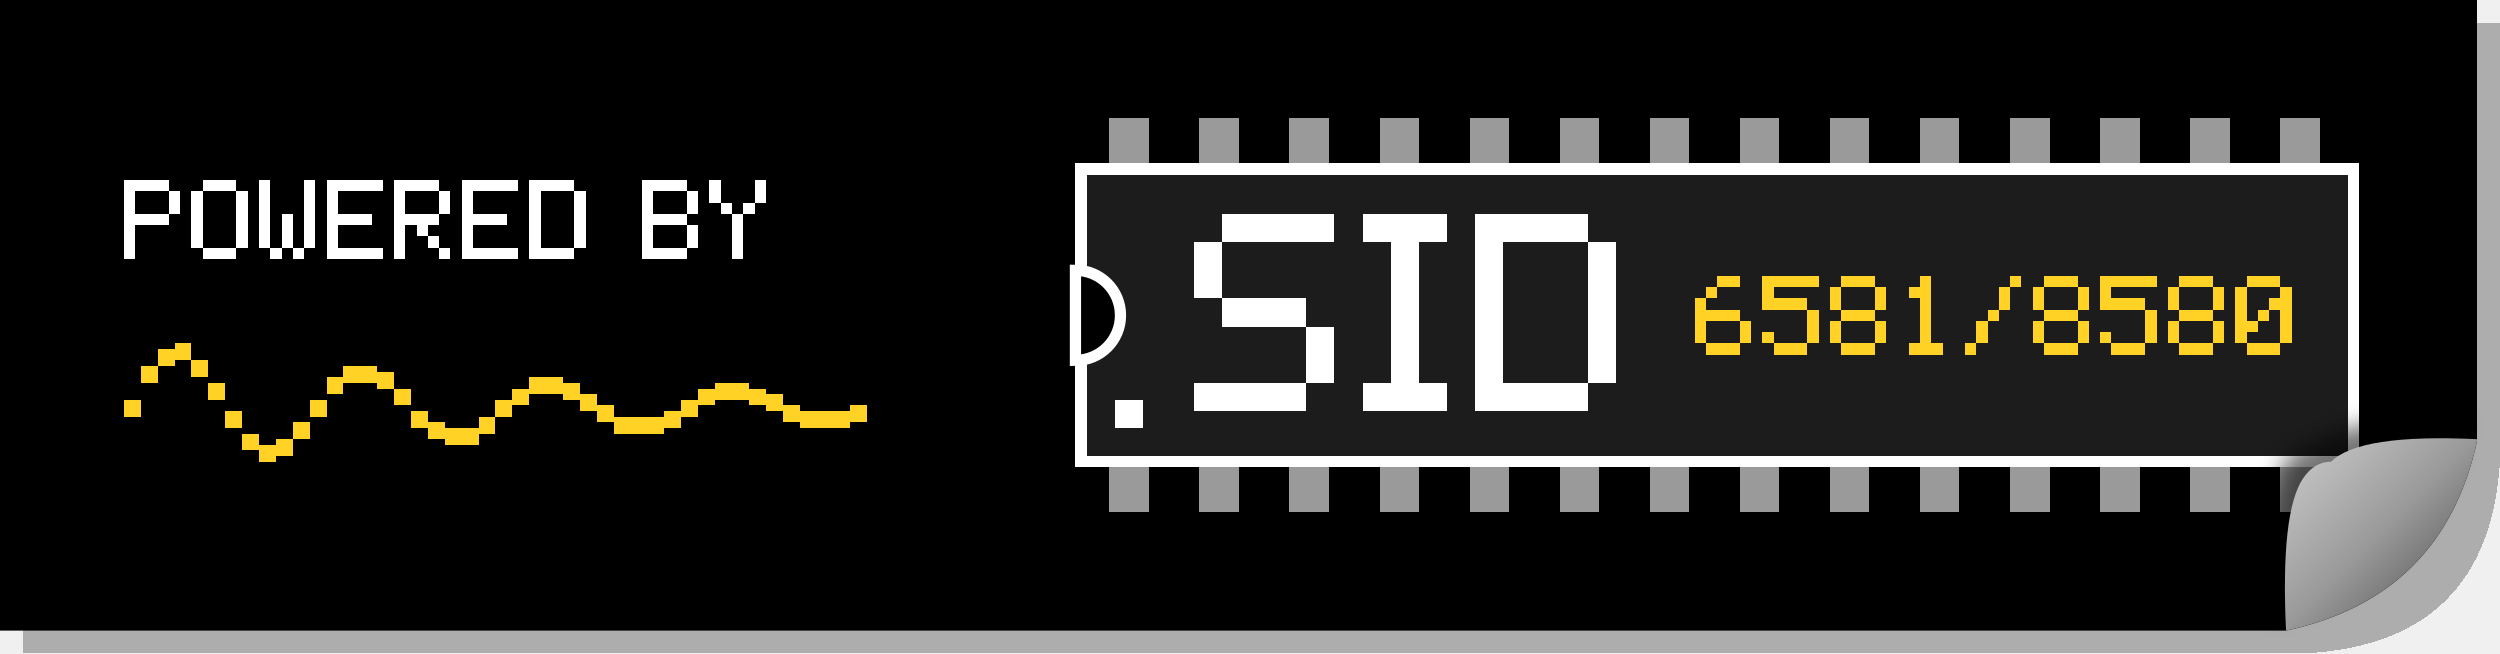
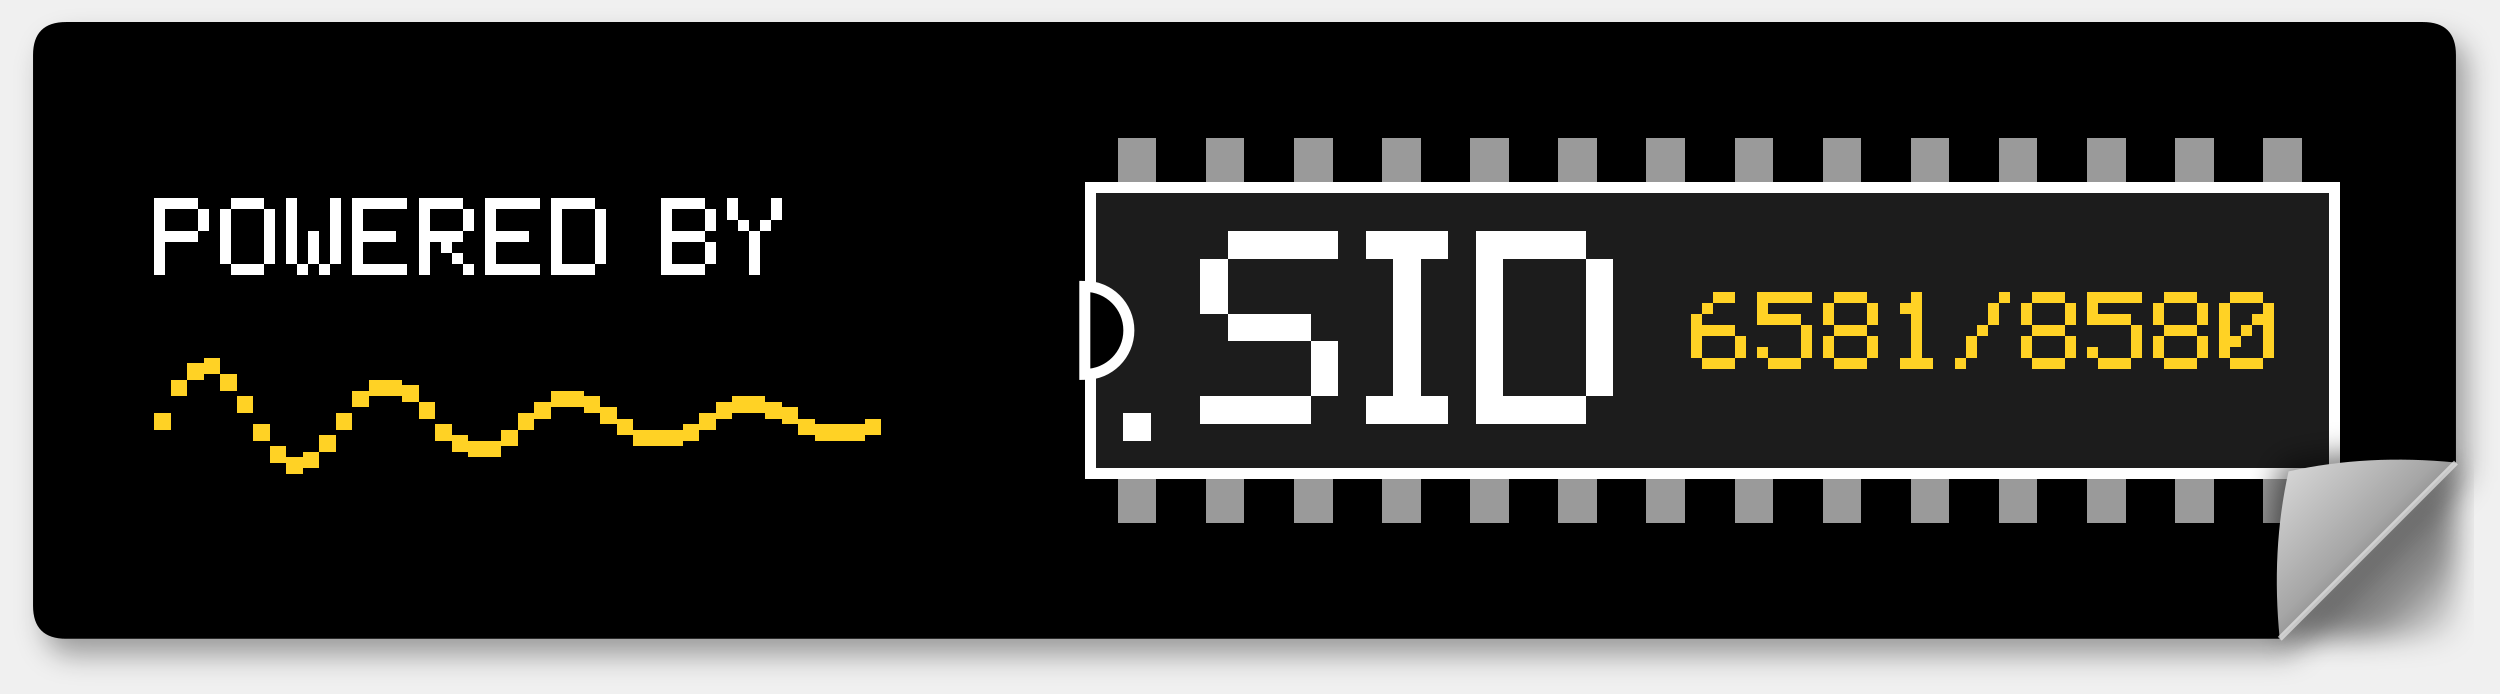
- <svg xmlns="http://www.w3.org/2000/svg" width="444" height="116" viewBox="0 0 444 116" shape-rendering="crispEdges" role="img" aria-label="Powered by SID 6581 / 8580">
+ <svg xmlns="http://www.w3.org/2000/svg" width="454" height="126" viewBox="0 0 454 126" shape-rendering="crispEdges" role="img" aria-label="Powered by SID 6581 / 8580">
  <defs>
-     <clipPath id="sticker">
-       <path d="M 0,0 H 440 V 78 Q 434,106 406,112 H 0 Z" />
+     <clipPath id="sticker" shape-rendering="geometricPrecision">
+       <path d="M 6,0 H 434 Q 440,0 440,6 V 80 L 408,112 H 6 Q 0,112 0,106 V 6 Q 0,0 6,0 Z" />
    </clipPath>
-     <linearGradient id="back" x1="411" y1="83" x2="432" y2="104" gradientUnits="userSpaceOnUse">
-       <stop offset="0" stop-color="#bdbdbd" />
-       <stop offset=".55" stop-color="#9a9a9a" />
-       <stop offset="1" stop-color="#6a6a6a" />
+     <filter id="blur" x="-10%" y="-30%" width="120%" height="160%">
+       <feGaussianBlur stdDeviation="2.5" />
+     </filter>
+     <linearGradient id="back" x1="409.6" y1="81.6" x2="430.4" y2="102.4" gradientUnits="userSpaceOnUse">
+       <stop offset="0" stop-color="#d4d4d4" />
+       <stop offset=".6" stop-color="#a6a6a6" />
+       <stop offset="1" stop-color="#6c6c6c" />
    </linearGradient>
-     <filter id="soft" x="-30%" y="-30%" width="160%" height="160%">
-       <feGaussianBlur stdDeviation="2" />
-     </filter>
+     <linearGradient id="gap" x1="430.4" y1="102.4" x2="440" y2="112" gradientUnits="userSpaceOnUse">
+       <stop offset="0" stop-color="#000" stop-opacity=".45" />
+       <stop offset="1" stop-color="#000" stop-opacity="0" />
+     </linearGradient>
  </defs>
-   <path d="M 4,4 H 444 V 82 Q 442,114 410,116 H 4 Z" fill="#000" fill-opacity=".28" />
-   <g clip-path="url(#sticker)">
-     <rect width="440" height="112" fill="#000" />
-     <g fill="#fff">
-       <rect x="22" y="32" width="8" height="2" />
-       <rect x="22" y="34" width="2" height="2" />
-       <rect x="30" y="34" width="2" height="2" />
-       <rect x="22" y="36" width="2" height="2" />
-       <rect x="30" y="36" width="2" height="2" />
-       <rect x="22" y="38" width="8" height="2" />
-       <rect x="22" y="40" width="2" height="2" />
-       <rect x="22" y="42" width="2" height="2" />
-       <rect x="22" y="44" width="2" height="2" />
-       <rect x="36" y="32" width="6" height="2" />
-       <rect x="34" y="34" width="2" height="2" />
-       <rect x="42" y="34" width="2" height="2" />
-       <rect x="34" y="36" width="2" height="2" />
-       <rect x="42" y="36" width="2" height="2" />
-       <rect x="34" y="38" width="2" height="2" />
-       <rect x="42" y="38" width="2" height="2" />
-       <rect x="34" y="40" width="2" height="2" />
-       <rect x="42" y="40" width="2" height="2" />
-       <rect x="34" y="42" width="2" height="2" />
-       <rect x="42" y="42" width="2" height="2" />
-       <rect x="36" y="44" width="6" height="2" />
-       <rect x="46" y="32" width="2" height="2" />
-       <rect x="54" y="32" width="2" height="2" />
-       <rect x="46" y="34" width="2" height="2" />
-       <rect x="54" y="34" width="2" height="2" />
-       <rect x="46" y="36" width="2" height="2" />
-       <rect x="54" y="36" width="2" height="2" />
-       <rect x="46" y="38" width="2" height="2" />
-       <rect x="50" y="38" width="2" height="2" />
-       <rect x="54" y="38" width="2" height="2" />
-       <rect x="46" y="40" width="2" height="2" />
-       <rect x="50" y="40" width="2" height="2" />
-       <rect x="54" y="40" width="2" height="2" />
-       <rect x="46" y="42" width="2" height="2" />
-       <rect x="50" y="42" width="2" height="2" />
-       <rect x="54" y="42" width="2" height="2" />
-       <rect x="48" y="44" width="2" height="2" />
-       <rect x="52" y="44" width="2" height="2" />
-       <rect x="58" y="32" width="10" height="2" />
-       <rect x="58" y="34" width="2" height="2" />
-       <rect x="58" y="36" width="2" height="2" />
-       <rect x="58" y="38" width="8" height="2" />
-       <rect x="58" y="40" width="2" height="2" />
-       <rect x="58" y="42" width="2" height="2" />
-       <rect x="58" y="44" width="10" height="2" />
-       <rect x="70" y="32" width="8" height="2" />
-       <rect x="70" y="34" width="2" height="2" />
-       <rect x="78" y="34" width="2" height="2" />
-       <rect x="70" y="36" width="2" height="2" />
-       <rect x="78" y="36" width="2" height="2" />
-       <rect x="70" y="38" width="8" height="2" />
-       <rect x="70" y="40" width="2" height="2" />
-       <rect x="74" y="40" width="2" height="2" />
-       <rect x="70" y="42" width="2" height="2" />
-       <rect x="76" y="42" width="2" height="2" />
-       <rect x="70" y="44" width="2" height="2" />
-       <rect x="78" y="44" width="2" height="2" />
-       <rect x="82" y="32" width="10" height="2" />
-       <rect x="82" y="34" width="2" height="2" />
-       <rect x="82" y="36" width="2" height="2" />
-       <rect x="82" y="38" width="8" height="2" />
-       <rect x="82" y="40" width="2" height="2" />
-       <rect x="82" y="42" width="2" height="2" />
-       <rect x="82" y="44" width="10" height="2" />
-       <rect x="94" y="32" width="8" height="2" />
-       <rect x="94" y="34" width="2" height="2" />
-       <rect x="102" y="34" width="2" height="2" />
-       <rect x="94" y="36" width="2" height="2" />
-       <rect x="102" y="36" width="2" height="2" />
-       <rect x="94" y="38" width="2" height="2" />
-       <rect x="102" y="38" width="2" height="2" />
-       <rect x="94" y="40" width="2" height="2" />
-       <rect x="102" y="40" width="2" height="2" />
-       <rect x="94" y="42" width="2" height="2" />
-       <rect x="102" y="42" width="2" height="2" />
-       <rect x="94" y="44" width="8" height="2" />
-       <rect x="114" y="32" width="8" height="2" />
-       <rect x="114" y="34" width="2" height="2" />
-       <rect x="122" y="34" width="2" height="2" />
-       <rect x="114" y="36" width="2" height="2" />
-       <rect x="122" y="36" width="2" height="2" />
-       <rect x="114" y="38" width="8" height="2" />
-       <rect x="114" y="40" width="2" height="2" />
-       <rect x="122" y="40" width="2" height="2" />
-       <rect x="114" y="42" width="2" height="2" />
-       <rect x="122" y="42" width="2" height="2" />
-       <rect x="114" y="44" width="8" height="2" />
-       <rect x="126" y="32" width="2" height="2" />
-       <rect x="134" y="32" width="2" height="2" />
-       <rect x="126" y="34" width="2" height="2" />
-       <rect x="134" y="34" width="2" height="2" />
-       <rect x="128" y="36" width="2" height="2" />
-       <rect x="132" y="36" width="2" height="2" />
-       <rect x="130" y="38" width="2" height="2" />
-       <rect x="130" y="40" width="2" height="2" />
-       <rect x="130" y="42" width="2" height="2" />
-       <rect x="130" y="44" width="2" height="2" />
+   <g transform="translate(6,4)">
+     <path d="M 6,0 H 434 Q 440,0 440,6 V 80 L 408,112 H 6 Q 0,112 0,106 V 6 Q 0,0 6,0 Z" transform="translate(2,3)" fill="#000" fill-opacity=".35" filter="url(#blur)" shape-rendering="geometricPrecision" />
+     <path d="M 408,112 L 440,80 L 440,112 Z" fill="url(#gap)" filter="url(#blur)" shape-rendering="geometricPrecision" />
+     <g clip-path="url(#sticker)">
+       <rect width="440" height="112" fill="#000" />
+       <g fill="#fff">
+         <rect x="22" y="32" width="8" height="2" />
+         <rect x="22" y="34" width="2" height="2" />
+         <rect x="30" y="34" width="2" height="2" />
+         <rect x="22" y="36" width="2" height="2" />
+         <rect x="30" y="36" width="2" height="2" />
+         <rect x="22" y="38" width="8" height="2" />
+         <rect x="22" y="40" width="2" height="2" />
+         <rect x="22" y="42" width="2" height="2" />
+         <rect x="22" y="44" width="2" height="2" />
+         <rect x="36" y="32" width="6" height="2" />
+         <rect x="34" y="34" width="2" height="2" />
+         <rect x="42" y="34" width="2" height="2" />
+         <rect x="34" y="36" width="2" height="2" />
+         <rect x="42" y="36" width="2" height="2" />
+         <rect x="34" y="38" width="2" height="2" />
+         <rect x="42" y="38" width="2" height="2" />
+         <rect x="34" y="40" width="2" height="2" />
+         <rect x="42" y="40" width="2" height="2" />
+         <rect x="34" y="42" width="2" height="2" />
+         <rect x="42" y="42" width="2" height="2" />
+         <rect x="36" y="44" width="6" height="2" />
+         <rect x="46" y="32" width="2" height="2" />
+         <rect x="54" y="32" width="2" height="2" />
+         <rect x="46" y="34" width="2" height="2" />
+         <rect x="54" y="34" width="2" height="2" />
+         <rect x="46" y="36" width="2" height="2" />
+         <rect x="54" y="36" width="2" height="2" />
+         <rect x="46" y="38" width="2" height="2" />
+         <rect x="50" y="38" width="2" height="2" />
+         <rect x="54" y="38" width="2" height="2" />
+         <rect x="46" y="40" width="2" height="2" />
+         <rect x="50" y="40" width="2" height="2" />
+         <rect x="54" y="40" width="2" height="2" />
+         <rect x="46" y="42" width="2" height="2" />
+         <rect x="50" y="42" width="2" height="2" />
+         <rect x="54" y="42" width="2" height="2" />
+         <rect x="48" y="44" width="2" height="2" />
+         <rect x="52" y="44" width="2" height="2" />
+         <rect x="58" y="32" width="10" height="2" />
+         <rect x="58" y="34" width="2" height="2" />
+         <rect x="58" y="36" width="2" height="2" />
+         <rect x="58" y="38" width="8" height="2" />
+         <rect x="58" y="40" width="2" height="2" />
+         <rect x="58" y="42" width="2" height="2" />
+         <rect x="58" y="44" width="10" height="2" />
+         <rect x="70" y="32" width="8" height="2" />
+         <rect x="70" y="34" width="2" height="2" />
+         <rect x="78" y="34" width="2" height="2" />
+         <rect x="70" y="36" width="2" height="2" />
+         <rect x="78" y="36" width="2" height="2" />
+         <rect x="70" y="38" width="8" height="2" />
+         <rect x="70" y="40" width="2" height="2" />
+         <rect x="74" y="40" width="2" height="2" />
+         <rect x="70" y="42" width="2" height="2" />
+         <rect x="76" y="42" width="2" height="2" />
+         <rect x="70" y="44" width="2" height="2" />
+         <rect x="78" y="44" width="2" height="2" />
+         <rect x="82" y="32" width="10" height="2" />
+         <rect x="82" y="34" width="2" height="2" />
+         <rect x="82" y="36" width="2" height="2" />
+         <rect x="82" y="38" width="8" height="2" />
+         <rect x="82" y="40" width="2" height="2" />
+         <rect x="82" y="42" width="2" height="2" />
+         <rect x="82" y="44" width="10" height="2" />
+         <rect x="94" y="32" width="8" height="2" />
+         <rect x="94" y="34" width="2" height="2" />
+         <rect x="102" y="34" width="2" height="2" />
+         <rect x="94" y="36" width="2" height="2" />
+         <rect x="102" y="36" width="2" height="2" />
+         <rect x="94" y="38" width="2" height="2" />
+         <rect x="102" y="38" width="2" height="2" />
+         <rect x="94" y="40" width="2" height="2" />
+         <rect x="102" y="40" width="2" height="2" />
+         <rect x="94" y="42" width="2" height="2" />
+         <rect x="102" y="42" width="2" height="2" />
+         <rect x="94" y="44" width="8" height="2" />
+         <rect x="114" y="32" width="8" height="2" />
+         <rect x="114" y="34" width="2" height="2" />
+         <rect x="122" y="34" width="2" height="2" />
+         <rect x="114" y="36" width="2" height="2" />
+         <rect x="122" y="36" width="2" height="2" />
+         <rect x="114" y="38" width="8" height="2" />
+         <rect x="114" y="40" width="2" height="2" />
+         <rect x="122" y="40" width="2" height="2" />
+         <rect x="114" y="42" width="2" height="2" />
+         <rect x="122" y="42" width="2" height="2" />
+         <rect x="114" y="44" width="8" height="2" />
+         <rect x="126" y="32" width="2" height="2" />
+         <rect x="134" y="32" width="2" height="2" />
+         <rect x="126" y="34" width="2" height="2" />
+         <rect x="134" y="34" width="2" height="2" />
+         <rect x="128" y="36" width="2" height="2" />
+         <rect x="132" y="36" width="2" height="2" />
+         <rect x="130" y="38" width="2" height="2" />
+         <rect x="130" y="40" width="2" height="2" />
+         <rect x="130" y="42" width="2" height="2" />
+         <rect x="130" y="44" width="2" height="2" />
+       </g>
+       <rect x="22" y="71" width="3" height="3" fill="#FFD225" />
+       <rect x="25" y="65" width="3" height="3" fill="#FFD225" />
+       <rect x="28" y="62" width="3" height="3" fill="#FFD225" />
+       <rect x="31" y="61" width="3" height="3" fill="#FFD225" />
+       <rect x="34" y="64" width="3" height="3" fill="#FFD225" />
+       <rect x="37" y="68" width="3" height="3" fill="#FFD225" />
+       <rect x="40" y="73" width="3" height="3" fill="#FFD225" />
+       <rect x="43" y="77" width="3" height="3" fill="#FFD225" />
+       <rect x="46" y="79" width="3" height="3" fill="#FFD225" />
+       <rect x="49" y="78" width="3" height="3" fill="#FFD225" />
+       <rect x="52" y="75" width="3" height="3" fill="#FFD225" />
+       <rect x="55" y="71" width="3" height="3" fill="#FFD225" />
+       <rect x="58" y="67" width="3" height="3" fill="#FFD225" />
+       <rect x="61" y="65" width="3" height="3" fill="#FFD225" />
+       <rect x="64" y="65" width="3" height="3" fill="#FFD225" />
+       <rect x="67" y="66" width="3" height="3" fill="#FFD225" />
+       <rect x="70" y="69" width="3" height="3" fill="#FFD225" />
+       <rect x="73" y="73" width="3" height="3" fill="#FFD225" />
+       <rect x="76" y="75" width="3" height="3" fill="#FFD225" />
+       <rect x="79" y="76" width="3" height="3" fill="#FFD225" />
+       <rect x="82" y="76" width="3" height="3" fill="#FFD225" />
+       <rect x="85" y="74" width="3" height="3" fill="#FFD225" />
+       <rect x="88" y="71" width="3" height="3" fill="#FFD225" />
+       <rect x="91" y="69" width="3" height="3" fill="#FFD225" />
+       <rect x="94" y="67" width="3" height="3" fill="#FFD225" />
+       <rect x="97" y="67" width="3" height="3" fill="#FFD225" />
+       <rect x="100" y="68" width="3" height="3" fill="#FFD225" />
+       <rect x="103" y="70" width="3" height="3" fill="#FFD225" />
+       <rect x="106" y="72" width="3" height="3" fill="#FFD225" />
+       <rect x="109" y="74" width="3" height="3" fill="#FFD225" />
+       <rect x="112" y="74" width="3" height="3" fill="#FFD225" />
+       <rect x="115" y="74" width="3" height="3" fill="#FFD225" />
+       <rect x="118" y="73" width="3" height="3" fill="#FFD225" />
+       <rect x="121" y="71" width="3" height="3" fill="#FFD225" />
+       <rect x="124" y="69" width="3" height="3" fill="#FFD225" />
+       <rect x="127" y="68" width="3" height="3" fill="#FFD225" />
+       <rect x="130" y="68" width="3" height="3" fill="#FFD225" />
+       <rect x="133" y="69" width="3" height="3" fill="#FFD225" />
+       <rect x="136" y="70" width="3" height="3" fill="#FFD225" />
+       <rect x="139" y="72" width="3" height="3" fill="#FFD225" />
+       <rect x="142" y="73" width="3" height="3" fill="#FFD225" />
+       <rect x="145" y="73" width="3" height="3" fill="#FFD225" />
+       <rect x="148" y="73" width="3" height="3" fill="#FFD225" />
+       <rect x="151" y="72" width="3" height="3" fill="#FFD225" />
+       <g fill="#9a9a9a">
+         <rect x="197" y="21" width="7" height="9" />
+         <rect x="197" y="82" width="7" height="9" />
+         <rect x="213" y="21" width="7" height="9" />
+         <rect x="213" y="82" width="7" height="9" />
+         <rect x="229" y="21" width="7" height="9" />
+         <rect x="229" y="82" width="7" height="9" />
+         <rect x="245" y="21" width="7" height="9" />
+         <rect x="245" y="82" width="7" height="9" />
+         <rect x="261" y="21" width="7" height="9" />
+         <rect x="261" y="82" width="7" height="9" />
+         <rect x="277" y="21" width="7" height="9" />
+         <rect x="277" y="82" width="7" height="9" />
+         <rect x="293" y="21" width="7" height="9" />
+         <rect x="293" y="82" width="7" height="9" />
+         <rect x="309" y="21" width="7" height="9" />
+         <rect x="309" y="82" width="7" height="9" />
+         <rect x="325" y="21" width="7" height="9" />
+         <rect x="325" y="82" width="7" height="9" />
+         <rect x="341" y="21" width="7" height="9" />
+         <rect x="341" y="82" width="7" height="9" />
+         <rect x="357" y="21" width="7" height="9" />
+         <rect x="357" y="82" width="7" height="9" />
+         <rect x="373" y="21" width="7" height="9" />
+         <rect x="373" y="82" width="7" height="9" />
+         <rect x="389" y="21" width="7" height="9" />
+         <rect x="389" y="82" width="7" height="9" />
+         <rect x="405" y="21" width="7" height="9" />
+         <rect x="405" y="82" width="7" height="9" />
+       </g>
+       <rect x="192" y="30" width="226" height="52" fill="#1c1c1c" stroke="#fff" stroke-width="2" />
+       <path d="M191,48.0 a8,8 0 0 1 0,16 z" fill="#000" stroke="#fff" stroke-width="2" shape-rendering="geometricPrecision" />
+       <rect x="198" y="71" width="5" height="5" fill="#fff" />
+       <g fill="#fff">
+         <rect x="217" y="38" width="20" height="5" />
+         <rect x="212" y="43" width="5" height="5" />
+         <rect x="212" y="48" width="5" height="5" />
+         <rect x="217" y="53" width="15" height="5" />
+         <rect x="232" y="58" width="5" height="5" />
+         <rect x="232" y="63" width="5" height="5" />
+         <rect x="212" y="68" width="20" height="5" />
+         <rect x="242" y="38" width="15" height="5" />
+         <rect x="247" y="43" width="5" height="5" />
+         <rect x="247" y="48" width="5" height="5" />
+         <rect x="247" y="53" width="5" height="5" />
+         <rect x="247" y="58" width="5" height="5" />
+         <rect x="247" y="63" width="5" height="5" />
+         <rect x="242" y="68" width="15" height="5" />
+         <rect x="262" y="38" width="20" height="5" />
+         <rect x="262" y="43" width="5" height="5" />
+         <rect x="282" y="43" width="5" height="5" />
+         <rect x="262" y="48" width="5" height="5" />
+         <rect x="282" y="48" width="5" height="5" />
+         <rect x="262" y="53" width="5" height="5" />
+         <rect x="282" y="53" width="5" height="5" />
+         <rect x="262" y="58" width="5" height="5" />
+         <rect x="282" y="58" width="5" height="5" />
+         <rect x="262" y="63" width="5" height="5" />
+         <rect x="282" y="63" width="5" height="5" />
+         <rect x="262" y="68" width="20" height="5" />
+       </g>
+       <g fill="#FFD225">
+         <rect x="305" y="49" width="4" height="2" />
+         <rect x="303" y="51" width="2" height="2" />
+         <rect x="301" y="53" width="2" height="2" />
+         <rect x="301" y="55" width="8" height="2" />
+         <rect x="301" y="57" width="2" height="2" />
+         <rect x="309" y="57" width="2" height="2" />
+         <rect x="301" y="59" width="2" height="2" />
+         <rect x="309" y="59" width="2" height="2" />
+         <rect x="303" y="61" width="6" height="2" />
+         <rect x="313" y="49" width="10" height="2" />
+         <rect x="313" y="51" width="2" height="2" />
+         <rect x="313" y="53" width="8" height="2" />
+         <rect x="321" y="55" width="2" height="2" />
+         <rect x="321" y="57" width="2" height="2" />
+         <rect x="313" y="59" width="2" height="2" />
+         <rect x="321" y="59" width="2" height="2" />
+         <rect x="315" y="61" width="6" height="2" />
+         <rect x="327" y="49" width="6" height="2" />
+         <rect x="325" y="51" width="2" height="2" />
+         <rect x="333" y="51" width="2" height="2" />
+         <rect x="325" y="53" width="2" height="2" />
+         <rect x="333" y="53" width="2" height="2" />
+         <rect x="327" y="55" width="6" height="2" />
+         <rect x="325" y="57" width="2" height="2" />
+         <rect x="333" y="57" width="2" height="2" />
+         <rect x="325" y="59" width="2" height="2" />
+         <rect x="333" y="59" width="2" height="2" />
+         <rect x="327" y="61" width="6" height="2" />
+         <rect x="341" y="49" width="2" height="2" />
+         <rect x="339" y="51" width="4" height="2" />
+         <rect x="341" y="53" width="2" height="2" />
+         <rect x="341" y="55" width="2" height="2" />
+         <rect x="341" y="57" width="2" height="2" />
+         <rect x="341" y="59" width="2" height="2" />
+         <rect x="339" y="61" width="6" height="2" />
+         <rect x="357" y="49" width="2" height="2" />
+         <rect x="355" y="51" width="2" height="2" />
+         <rect x="355" y="53" width="2" height="2" />
+         <rect x="353" y="55" width="2" height="2" />
+         <rect x="351" y="57" width="2" height="2" />
+         <rect x="351" y="59" width="2" height="2" />
+         <rect x="349" y="61" width="2" height="2" />
+         <rect x="363" y="49" width="6" height="2" />
+         <rect x="361" y="51" width="2" height="2" />
+         <rect x="369" y="51" width="2" height="2" />
+         <rect x="361" y="53" width="2" height="2" />
+         <rect x="369" y="53" width="2" height="2" />
+         <rect x="363" y="55" width="6" height="2" />
+         <rect x="361" y="57" width="2" height="2" />
+         <rect x="369" y="57" width="2" height="2" />
+         <rect x="361" y="59" width="2" height="2" />
+         <rect x="369" y="59" width="2" height="2" />
+         <rect x="363" y="61" width="6" height="2" />
+         <rect x="373" y="49" width="10" height="2" />
+         <rect x="373" y="51" width="2" height="2" />
+         <rect x="373" y="53" width="8" height="2" />
+         <rect x="381" y="55" width="2" height="2" />
+         <rect x="381" y="57" width="2" height="2" />
+         <rect x="373" y="59" width="2" height="2" />
+         <rect x="381" y="59" width="2" height="2" />
+         <rect x="375" y="61" width="6" height="2" />
+         <rect x="387" y="49" width="6" height="2" />
+         <rect x="385" y="51" width="2" height="2" />
+         <rect x="393" y="51" width="2" height="2" />
+         <rect x="385" y="53" width="2" height="2" />
+         <rect x="393" y="53" width="2" height="2" />
+         <rect x="387" y="55" width="6" height="2" />
+         <rect x="385" y="57" width="2" height="2" />
+         <rect x="393" y="57" width="2" height="2" />
+         <rect x="385" y="59" width="2" height="2" />
+         <rect x="393" y="59" width="2" height="2" />
+         <rect x="387" y="61" width="6" height="2" />
+         <rect x="399" y="49" width="6" height="2" />
+         <rect x="397" y="51" width="2" height="2" />
+         <rect x="405" y="51" width="2" height="2" />
+         <rect x="397" y="53" width="2" height="2" />
+         <rect x="403" y="53" width="4" height="2" />
+         <rect x="397" y="55" width="2" height="2" />
+         <rect x="401" y="55" width="2" height="2" />
+         <rect x="405" y="55" width="2" height="2" />
+         <rect x="397" y="57" width="4" height="2" />
+         <rect x="405" y="57" width="2" height="2" />
+         <rect x="397" y="59" width="2" height="2" />
+         <rect x="405" y="59" width="2" height="2" />
+         <rect x="399" y="61" width="6" height="2" />
+       </g>
    </g>
-     <rect x="22" y="71" width="3" height="3" fill="#FFD225" />
-     <rect x="25" y="65" width="3" height="3" fill="#FFD225" />
-     <rect x="28" y="62" width="3" height="3" fill="#FFD225" />
-     <rect x="31" y="61" width="3" height="3" fill="#FFD225" />
-     <rect x="34" y="64" width="3" height="3" fill="#FFD225" />
-     <rect x="37" y="68" width="3" height="3" fill="#FFD225" />
-     <rect x="40" y="73" width="3" height="3" fill="#FFD225" />
-     <rect x="43" y="77" width="3" height="3" fill="#FFD225" />
-     <rect x="46" y="79" width="3" height="3" fill="#FFD225" />
-     <rect x="49" y="78" width="3" height="3" fill="#FFD225" />
-     <rect x="52" y="75" width="3" height="3" fill="#FFD225" />
-     <rect x="55" y="71" width="3" height="3" fill="#FFD225" />
-     <rect x="58" y="67" width="3" height="3" fill="#FFD225" />
-     <rect x="61" y="65" width="3" height="3" fill="#FFD225" />
-     <rect x="64" y="65" width="3" height="3" fill="#FFD225" />
-     <rect x="67" y="66" width="3" height="3" fill="#FFD225" />
-     <rect x="70" y="69" width="3" height="3" fill="#FFD225" />
-     <rect x="73" y="73" width="3" height="3" fill="#FFD225" />
-     <rect x="76" y="75" width="3" height="3" fill="#FFD225" />
-     <rect x="79" y="76" width="3" height="3" fill="#FFD225" />
-     <rect x="82" y="76" width="3" height="3" fill="#FFD225" />
-     <rect x="85" y="74" width="3" height="3" fill="#FFD225" />
-     <rect x="88" y="71" width="3" height="3" fill="#FFD225" />
-     <rect x="91" y="69" width="3" height="3" fill="#FFD225" />
-     <rect x="94" y="67" width="3" height="3" fill="#FFD225" />
-     <rect x="97" y="67" width="3" height="3" fill="#FFD225" />
-     <rect x="100" y="68" width="3" height="3" fill="#FFD225" />
-     <rect x="103" y="70" width="3" height="3" fill="#FFD225" />
-     <rect x="106" y="72" width="3" height="3" fill="#FFD225" />
-     <rect x="109" y="74" width="3" height="3" fill="#FFD225" />
-     <rect x="112" y="74" width="3" height="3" fill="#FFD225" />
-     <rect x="115" y="74" width="3" height="3" fill="#FFD225" />
-     <rect x="118" y="73" width="3" height="3" fill="#FFD225" />
-     <rect x="121" y="71" width="3" height="3" fill="#FFD225" />
-     <rect x="124" y="69" width="3" height="3" fill="#FFD225" />
-     <rect x="127" y="68" width="3" height="3" fill="#FFD225" />
-     <rect x="130" y="68" width="3" height="3" fill="#FFD225" />
-     <rect x="133" y="69" width="3" height="3" fill="#FFD225" />
-     <rect x="136" y="70" width="3" height="3" fill="#FFD225" />
-     <rect x="139" y="72" width="3" height="3" fill="#FFD225" />
-     <rect x="142" y="73" width="3" height="3" fill="#FFD225" />
-     <rect x="145" y="73" width="3" height="3" fill="#FFD225" />
-     <rect x="148" y="73" width="3" height="3" fill="#FFD225" />
-     <rect x="151" y="72" width="3" height="3" fill="#FFD225" />
-     <g fill="#9a9a9a">
-       <rect x="197" y="21" width="7" height="9" />
-       <rect x="197" y="82" width="7" height="9" />
-       <rect x="213" y="21" width="7" height="9" />
-       <rect x="213" y="82" width="7" height="9" />
-       <rect x="229" y="21" width="7" height="9" />
-       <rect x="229" y="82" width="7" height="9" />
-       <rect x="245" y="21" width="7" height="9" />
-       <rect x="245" y="82" width="7" height="9" />
-       <rect x="261" y="21" width="7" height="9" />
-       <rect x="261" y="82" width="7" height="9" />
-       <rect x="277" y="21" width="7" height="9" />
-       <rect x="277" y="82" width="7" height="9" />
-       <rect x="293" y="21" width="7" height="9" />
-       <rect x="293" y="82" width="7" height="9" />
-       <rect x="309" y="21" width="7" height="9" />
-       <rect x="309" y="82" width="7" height="9" />
-       <rect x="325" y="21" width="7" height="9" />
-       <rect x="325" y="82" width="7" height="9" />
-       <rect x="341" y="21" width="7" height="9" />
-       <rect x="341" y="82" width="7" height="9" />
-       <rect x="357" y="21" width="7" height="9" />
-       <rect x="357" y="82" width="7" height="9" />
-       <rect x="373" y="21" width="7" height="9" />
-       <rect x="373" y="82" width="7" height="9" />
-       <rect x="389" y="21" width="7" height="9" />
-       <rect x="389" y="82" width="7" height="9" />
-       <rect x="405" y="21" width="7" height="9" />
-       <rect x="405" y="82" width="7" height="9" />
-     </g>
-     <rect x="192" y="30" width="226" height="52" fill="#1c1c1c" stroke="#fff" stroke-width="2" />
-     <path d="M191,48.0 a8,8 0 0 1 0,16 z" fill="#000" stroke="#fff" stroke-width="2" shape-rendering="geometricPrecision" />
-     <rect x="198" y="71" width="5" height="5" fill="#fff" />
-     <g fill="#fff">
-       <rect x="217" y="38" width="20" height="5" />
-       <rect x="212" y="43" width="5" height="5" />
-       <rect x="212" y="48" width="5" height="5" />
-       <rect x="217" y="53" width="15" height="5" />
-       <rect x="232" y="58" width="5" height="5" />
-       <rect x="232" y="63" width="5" height="5" />
-       <rect x="212" y="68" width="20" height="5" />
-       <rect x="242" y="38" width="15" height="5" />
-       <rect x="247" y="43" width="5" height="5" />
-       <rect x="247" y="48" width="5" height="5" />
-       <rect x="247" y="53" width="5" height="5" />
-       <rect x="247" y="58" width="5" height="5" />
-       <rect x="247" y="63" width="5" height="5" />
-       <rect x="242" y="68" width="15" height="5" />
-       <rect x="262" y="38" width="20" height="5" />
-       <rect x="262" y="43" width="5" height="5" />
-       <rect x="282" y="43" width="5" height="5" />
-       <rect x="262" y="48" width="5" height="5" />
-       <rect x="282" y="48" width="5" height="5" />
-       <rect x="262" y="53" width="5" height="5" />
-       <rect x="282" y="53" width="5" height="5" />
-       <rect x="262" y="58" width="5" height="5" />
-       <rect x="282" y="58" width="5" height="5" />
-       <rect x="262" y="63" width="5" height="5" />
-       <rect x="282" y="63" width="5" height="5" />
-       <rect x="262" y="68" width="20" height="5" />
-     </g>
-     <g fill="#FFD225">
-       <rect x="305" y="49" width="4" height="2" />
-       <rect x="303" y="51" width="2" height="2" />
-       <rect x="301" y="53" width="2" height="2" />
-       <rect x="301" y="55" width="8" height="2" />
-       <rect x="301" y="57" width="2" height="2" />
-       <rect x="309" y="57" width="2" height="2" />
-       <rect x="301" y="59" width="2" height="2" />
-       <rect x="309" y="59" width="2" height="2" />
-       <rect x="303" y="61" width="6" height="2" />
-       <rect x="313" y="49" width="10" height="2" />
-       <rect x="313" y="51" width="2" height="2" />
-       <rect x="313" y="53" width="8" height="2" />
-       <rect x="321" y="55" width="2" height="2" />
-       <rect x="321" y="57" width="2" height="2" />
-       <rect x="313" y="59" width="2" height="2" />
-       <rect x="321" y="59" width="2" height="2" />
-       <rect x="315" y="61" width="6" height="2" />
-       <rect x="327" y="49" width="6" height="2" />
-       <rect x="325" y="51" width="2" height="2" />
-       <rect x="333" y="51" width="2" height="2" />
-       <rect x="325" y="53" width="2" height="2" />
-       <rect x="333" y="53" width="2" height="2" />
-       <rect x="327" y="55" width="6" height="2" />
-       <rect x="325" y="57" width="2" height="2" />
-       <rect x="333" y="57" width="2" height="2" />
-       <rect x="325" y="59" width="2" height="2" />
-       <rect x="333" y="59" width="2" height="2" />
-       <rect x="327" y="61" width="6" height="2" />
-       <rect x="341" y="49" width="2" height="2" />
-       <rect x="339" y="51" width="4" height="2" />
-       <rect x="341" y="53" width="2" height="2" />
-       <rect x="341" y="55" width="2" height="2" />
-       <rect x="341" y="57" width="2" height="2" />
-       <rect x="341" y="59" width="2" height="2" />
-       <rect x="339" y="61" width="6" height="2" />
-       <rect x="357" y="49" width="2" height="2" />
-       <rect x="355" y="51" width="2" height="2" />
-       <rect x="355" y="53" width="2" height="2" />
-       <rect x="353" y="55" width="2" height="2" />
-       <rect x="351" y="57" width="2" height="2" />
-       <rect x="351" y="59" width="2" height="2" />
-       <rect x="349" y="61" width="2" height="2" />
-       <rect x="363" y="49" width="6" height="2" />
-       <rect x="361" y="51" width="2" height="2" />
-       <rect x="369" y="51" width="2" height="2" />
-       <rect x="361" y="53" width="2" height="2" />
-       <rect x="369" y="53" width="2" height="2" />
-       <rect x="363" y="55" width="6" height="2" />
-       <rect x="361" y="57" width="2" height="2" />
-       <rect x="369" y="57" width="2" height="2" />
-       <rect x="361" y="59" width="2" height="2" />
-       <rect x="369" y="59" width="2" height="2" />
-       <rect x="363" y="61" width="6" height="2" />
-       <rect x="373" y="49" width="10" height="2" />
-       <rect x="373" y="51" width="2" height="2" />
-       <rect x="373" y="53" width="8" height="2" />
-       <rect x="381" y="55" width="2" height="2" />
-       <rect x="381" y="57" width="2" height="2" />
-       <rect x="373" y="59" width="2" height="2" />
-       <rect x="381" y="59" width="2" height="2" />
-       <rect x="375" y="61" width="6" height="2" />
-       <rect x="387" y="49" width="6" height="2" />
-       <rect x="385" y="51" width="2" height="2" />
-       <rect x="393" y="51" width="2" height="2" />
-       <rect x="385" y="53" width="2" height="2" />
-       <rect x="393" y="53" width="2" height="2" />
-       <rect x="387" y="55" width="6" height="2" />
-       <rect x="385" y="57" width="2" height="2" />
-       <rect x="393" y="57" width="2" height="2" />
-       <rect x="385" y="59" width="2" height="2" />
-       <rect x="393" y="59" width="2" height="2" />
-       <rect x="387" y="61" width="6" height="2" />
-       <rect x="399" y="49" width="6" height="2" />
-       <rect x="397" y="51" width="2" height="2" />
-       <rect x="405" y="51" width="2" height="2" />
-       <rect x="397" y="53" width="2" height="2" />
-       <rect x="403" y="53" width="4" height="2" />
-       <rect x="397" y="55" width="2" height="2" />
-       <rect x="401" y="55" width="2" height="2" />
-       <rect x="405" y="55" width="2" height="2" />
-       <rect x="397" y="57" width="4" height="2" />
-       <rect x="405" y="57" width="2" height="2" />
-       <rect x="397" y="59" width="2" height="2" />
-       <rect x="405" y="59" width="2" height="2" />
-       <rect x="399" y="61" width="6" height="2" />
+     <g shape-rendering="geometricPrecision">
+       <path d="M 408,112 Q 406.4,96 409.6,81.6 Q 424,78.4 440,80 L 408,112 Z" transform="translate(-1.5,-1.5)" fill="#000" fill-opacity=".5" filter="url(#blur)" />
+       <path d="M 408,112 Q 406.4,96 409.6,81.6 Q 424,78.4 440,80 L 408,112 Z" fill="url(#back)" />
+       <path d="M 408,112 L 440,80" fill="none" stroke="#e8e8e8" stroke-width="1" stroke-opacity=".7" />
    </g>
  </g>
-   <g shape-rendering="geometricPrecision">
-     <path d="M 406,112 Q 405,91 409,85 Q 411,82 414,82 Q 419,77 440,78 Q 434,106 406,112 Z" transform="translate(-3,-3)" fill="#000" fill-opacity=".55" filter="url(#soft)" />
-     <path d="M 406,112 Q 405,91 409,85 Q 411,82 414,82 Q 419,77 440,78 Q 434,106 406,112 Z" fill="url(#back)" />
-   </g>
</svg>
